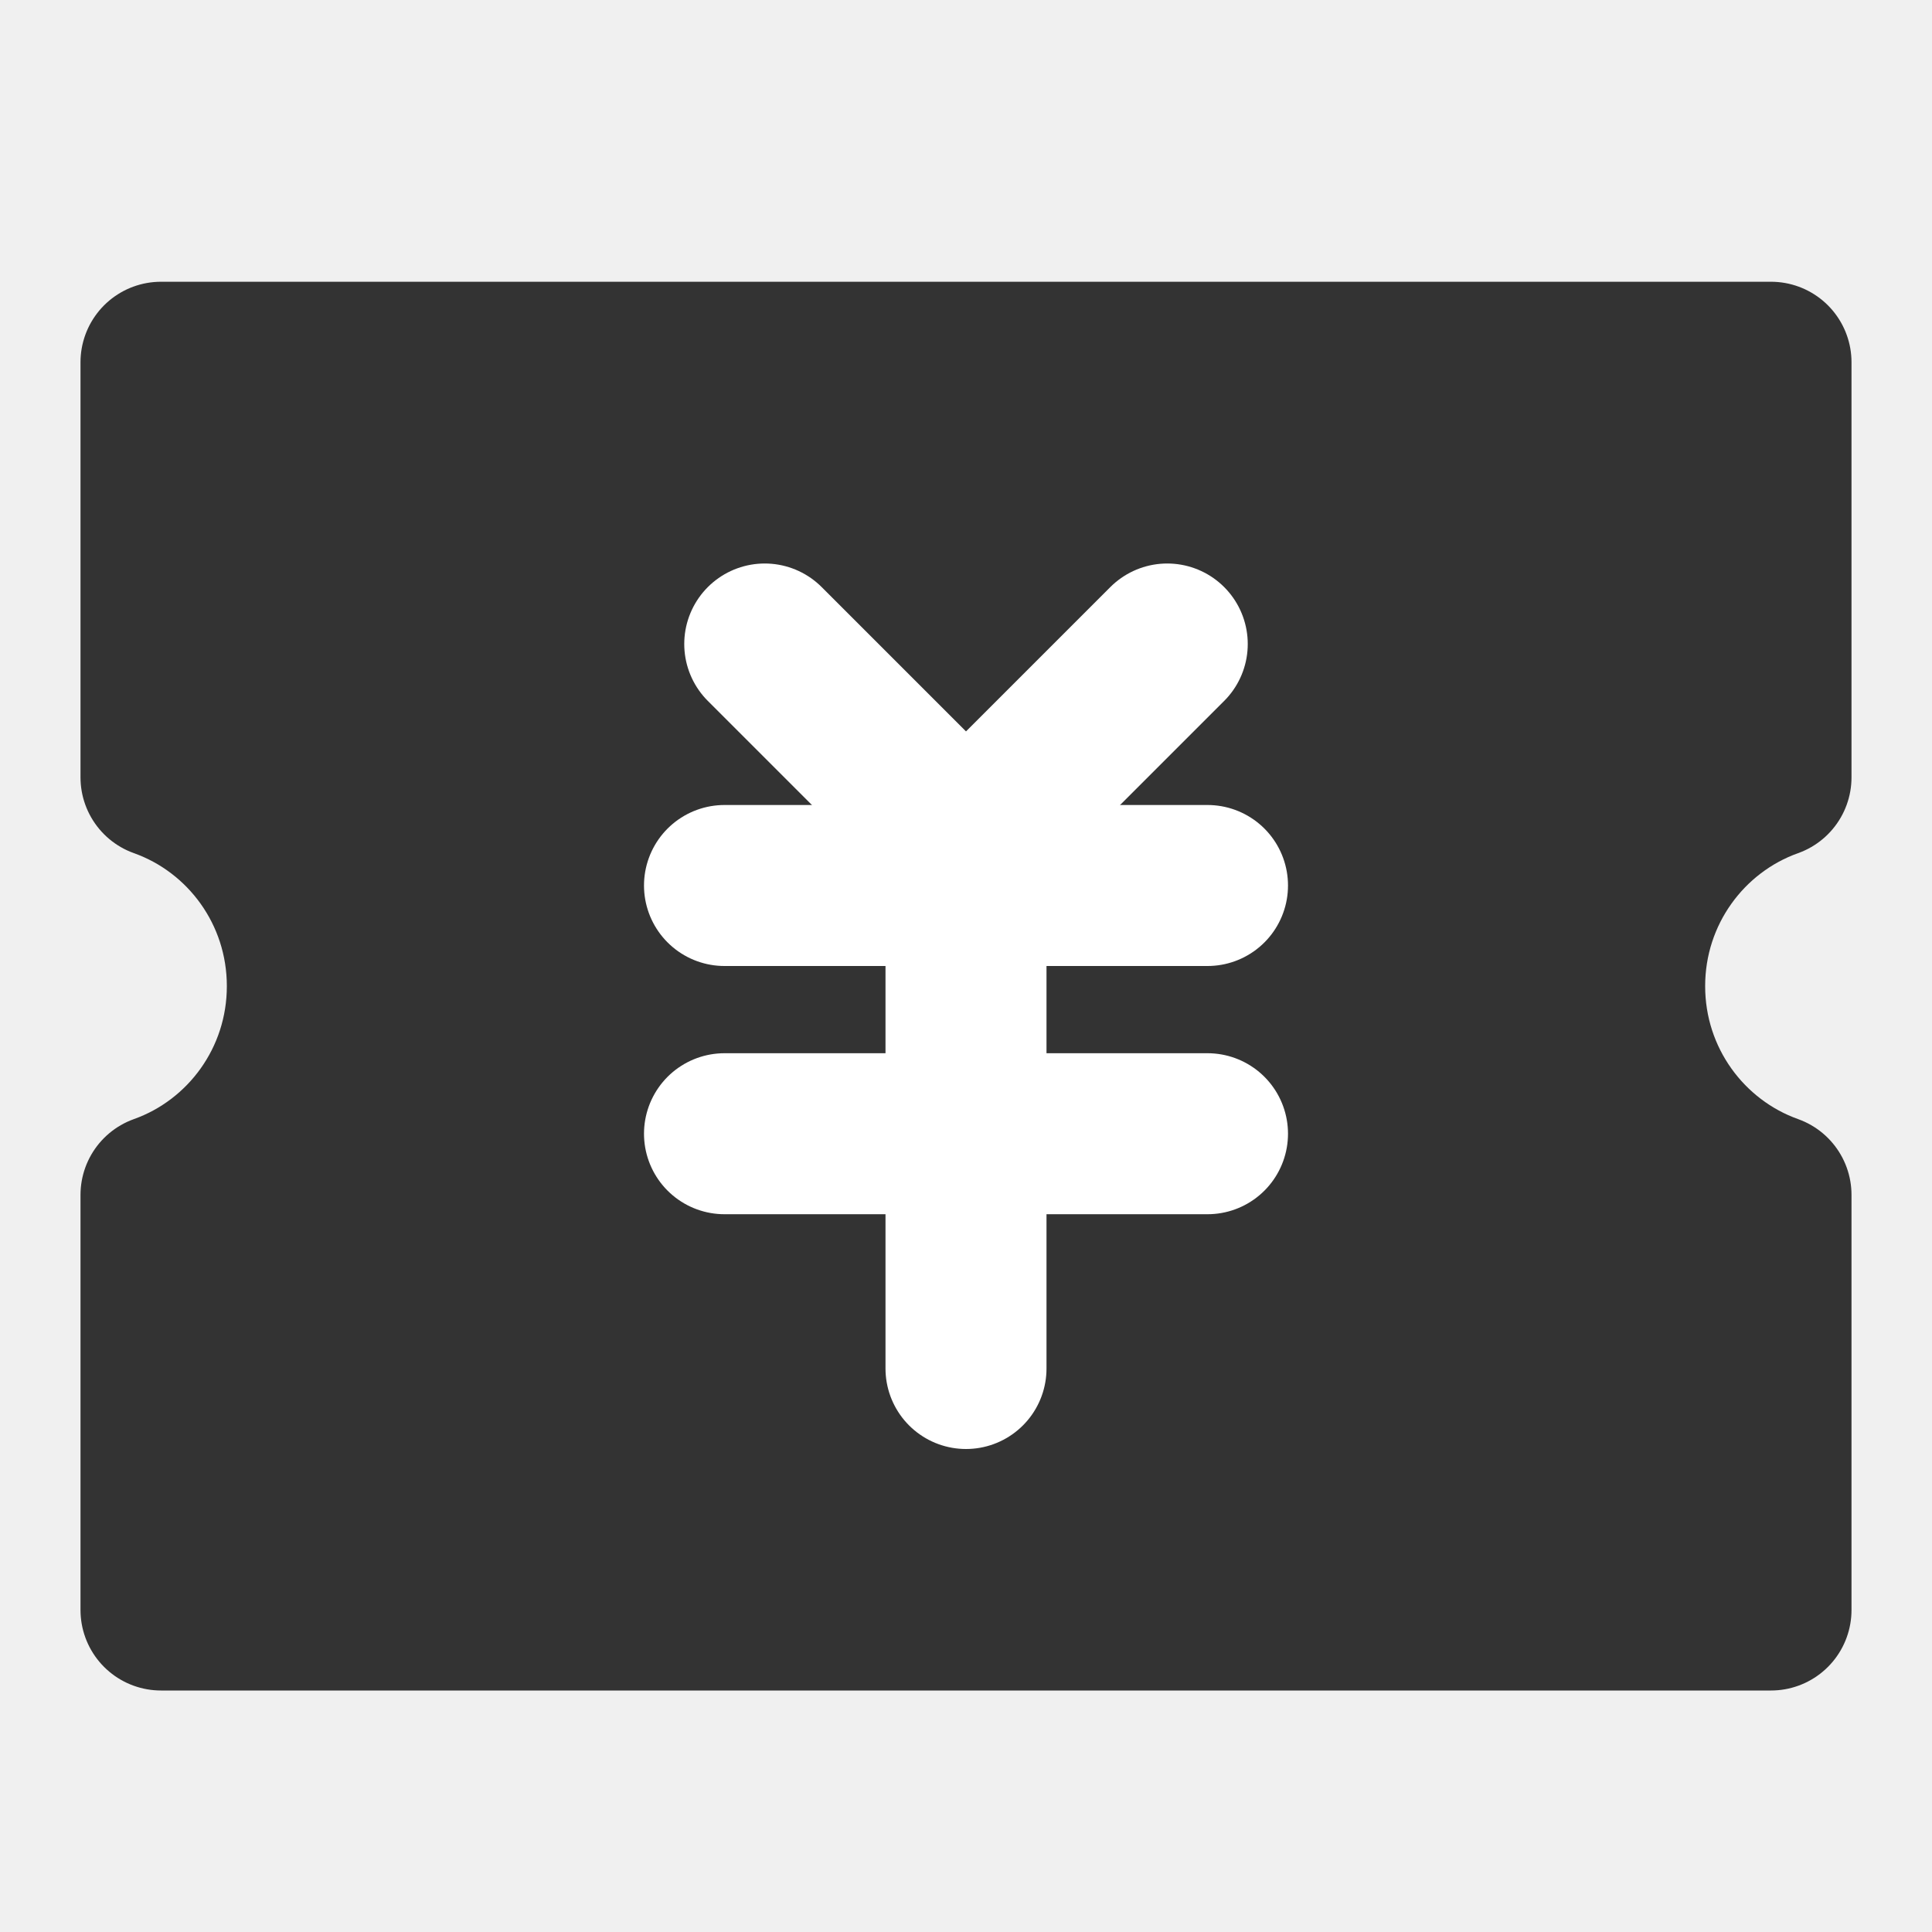
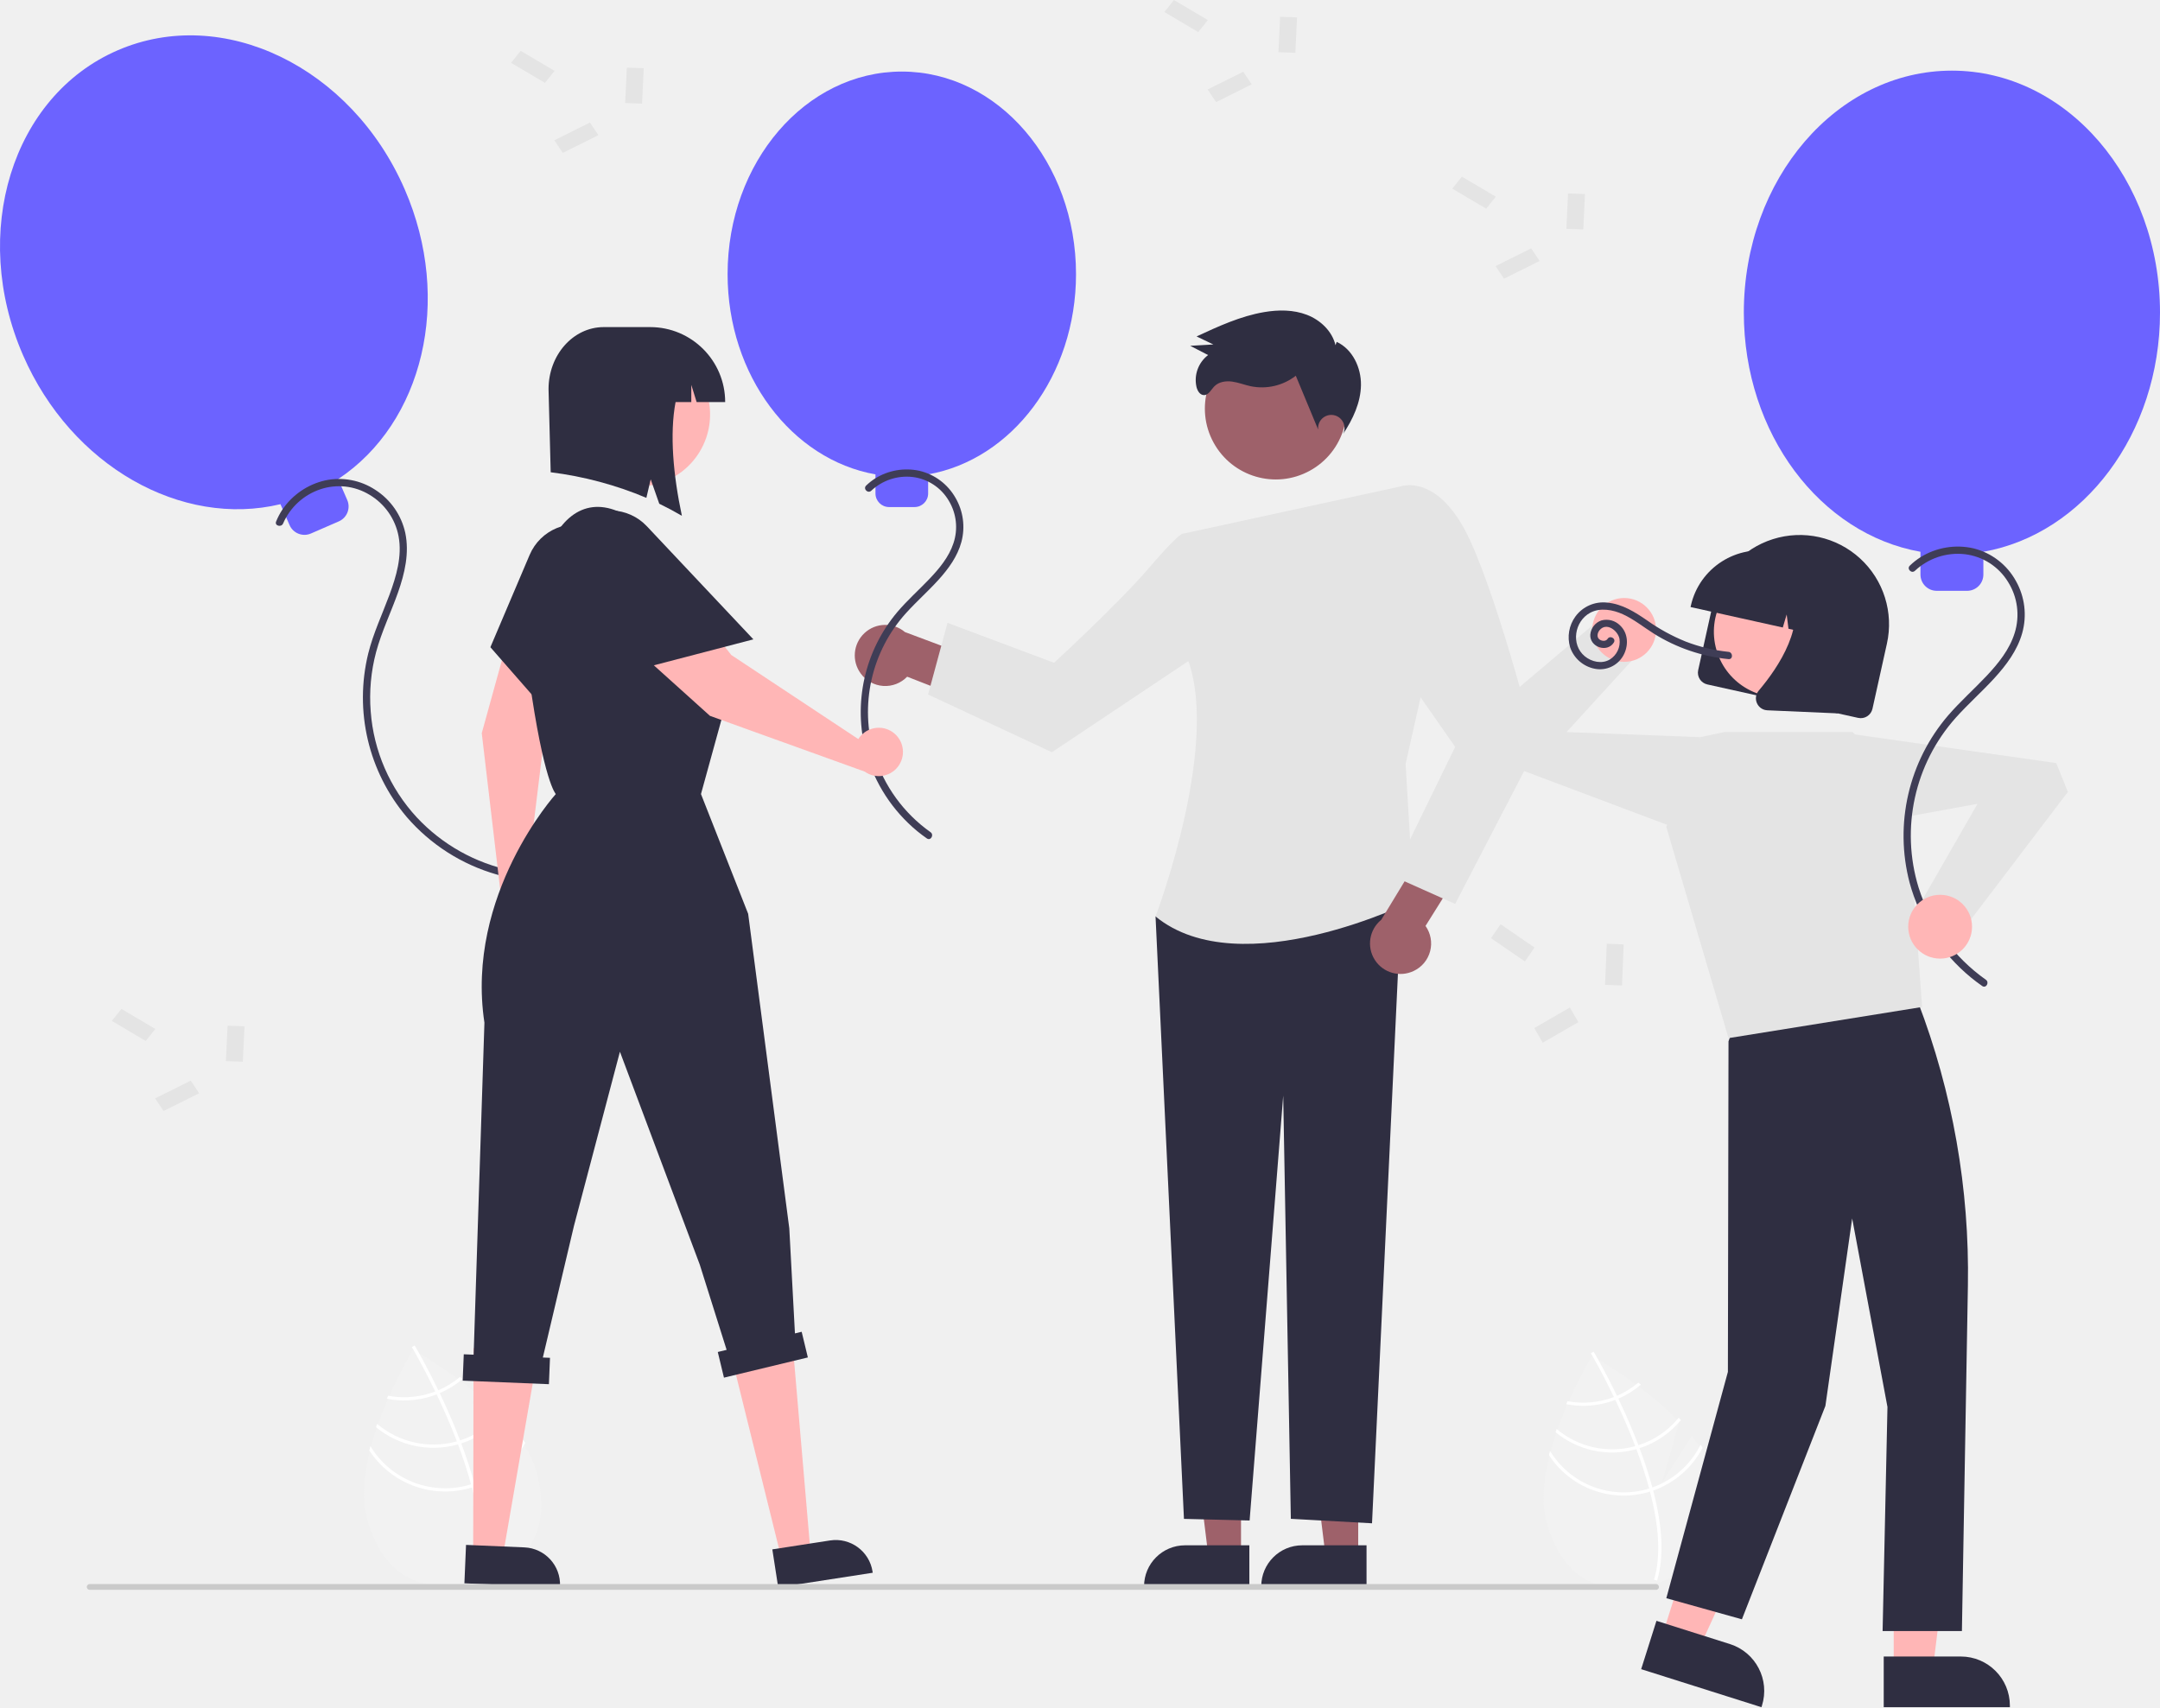
- <svg xmlns="http://www.w3.org/2000/svg" width="24" height="24" viewBox="0 0 48 48" fill="none">
-   <path d="M4 19.313V9H44V19.313C41.882 20.068 40.364 22.105 40.364 24.5C40.364 26.895 41.882 28.932 44 29.687V40H4V29.687C6.119 28.932 7.636 26.895 7.636 24.5C7.636 22.105 6.119 20.068 4 19.313Z" fill="#333" stroke="#333" stroke-width="4" stroke-linejoin="round" />
-   <path d="M19 16L24 21L29 16" stroke="#FFF" stroke-width="4" stroke-linecap="round" stroke-linejoin="round" />
-   <path d="M18 22H30" stroke="#FFF" stroke-width="4" stroke-linecap="round" stroke-linejoin="round" />
-   <path d="M18 28.167H30" stroke="#FFF" stroke-width="4" stroke-linecap="round" stroke-linejoin="round" />
-   <path d="M24 22V34" stroke="#FFF" stroke-width="4" stroke-linecap="round" stroke-linejoin="round" />
+ <svg xmlns="http://www.w3.org/2000/svg" id="b6e4aa1d-5ec3-48ae-976a-dca097aa13b8" data-name="Layer 1" width="892.708" height="705.627" viewBox="0 0 892.708 705.627">
+   <polygon points="561.335 643.116 547.84 643.115 541.42 591.063 561.338 591.064 561.335 643.116" fill="#9e616a" />
+   <path d="M718.423,753.383l-43.513-.002v-.55a16.937,16.937,0,0,1,16.937-16.936h.001l26.576.001Z" transform="translate(-153.6461 -97.18669)" fill="#2f2e41" />
+   <polygon points="512.903 643.116 499.408 643.115 492.988 591.063 512.905 591.064 512.903 643.116" fill="#9e616a" />
+   <path d="M669.99,753.383l-43.513-.002v-.55a16.937,16.937,0,0,1,16.937-16.936h.001l26.576.001Z" transform="translate(-153.6461 -97.18669)" fill="#2f2e41" />
+   <path d="M509.378,375.564a12.544,12.544,0,0,0,19.19,1.315l26.702,10.427,10.294-14.681-37.916-14.196a12.612,12.612,0,0,0-18.271,17.135Z" transform="translate(-153.6461 -97.18669)" fill="#9e616a" />
+   <polygon points="512.732 367.331 477.575 378.799 489.319 627.783 516.453 628.454 530.339 452.867 533.492 627.761 567.042 629.61 579.41 367.331 512.732 367.331" fill="#2f2e41" />
+   <path d="M642.657,317.745l90.233-19.605,10.034,77.696-8.355,37.124,3.347,56.417s-71.349,35.511-106.695,6.609c0,0,28.409-74.619,11.942-109.55Z" transform="translate(-153.6461 -97.18669)" fill="#e4e4e4" />
+   <path d="M658.284,328.735,642.657,317.745s-.923-1.278-13.946,13.946-39.44,39.44-39.44,39.44L545.241,354.62l-8.022,29.637L588.391,408.104l72.447-48.383Z" transform="translate(-153.6461 -97.18669)" fill="#e4e4e4" />
+   <path d="M737.932,498.501a12.544,12.544,0,0,0,4.867-18.609l15.219-24.292L745.512,442.75l-21.011,34.607a12.612,12.612,0,0,0,13.431,21.144Z" transform="translate(-153.6461 -97.18669)" fill="#9e616a" />
+   <path d="M718.816,313.446l14.074-15.306s15.681-5.461,28.494,22.758S788.505,406.355,788.505,406.355l-33.457,64.445L729.065,459.191,755.048,405.9l-27.496-39.465Z" transform="translate(-153.6461 -97.18669)" fill="#e4e4e4" />
+   <circle cx="680.902" cy="266.066" r="29.29" transform="translate(-197.826 262.0195) rotate(-28.66316)" fill="#9e616a" />
+   <path d="M705.601,239.875c-1.386-5.816-6.234-10.407-11.812-12.559s-11.79-2.132-17.684-1.13c-9.784,1.662-18.92,5.882-27.923,10.059l6.939,3.32-9.575.549,7.399,3.826a12.979,12.979,0,0,0-4.806,13.158c.381,1.586,1.399,3.333,3.029,3.388,1.97.066,2.999-2.23,4.378-3.639,1.835-1.874,4.733-2.29,7.332-1.937s5.064,1.353,7.628,1.906a22.847,22.847,0,0,0,18.683-4.329l9.227,22.217a5.466,5.466,0,1,1,10.387,1.751c3.994-6.024,7.207-12.869,7.318-20.096s-3.474-14.841-10.036-17.874" transform="translate(-153.6461 -97.18669)" fill="#2f2e41" />
+   <path d="M366.156,688.679l-12.476,19.615,7.267-25.535c-15.344-16.01-36.586-27.723-36.586-27.723s-26.156,42.987-19.116,69.43,25.218,31.491,44.609,26.328c19.391-5.162,32.653-18.58,25.613-45.023C373.901,699.886,370.498,694.108,366.156,688.679Z" transform="translate(-153.6461 -97.18669)" fill="#f2f2f2" />
+   <path d="M349.649,710.25l.347,1.303c3.956,15.171,4.548,27.673,1.75,37.331-.038.141-.085.278-.123.42l-.652-.193-.625-.193c3.169-10.469,1.755-23.698-1.692-36.932-.107-.428-.216-.862-.337-1.292-1.509-5.589-3.357-11.157-5.369-16.509-.152-.416-.312-.836-.473-1.256-2.692-7.05-5.634-13.688-8.36-19.409-.191-.405-.388-.809-.584-1.206-4.653-9.665-8.597-16.513-9.484-18.025-.105-.186-.166-.287-.18-.311l.567-.337.005-.008.573-.339c.013.024.221.363.584.999,1.371,2.371,5.011,8.83,9.209,17.511.187.392.385.796.575,1.201,2.217,4.641,4.567,9.861,6.802,15.402q.846,2.086,1.618,4.13c.167.419.327.839.479,1.254Q347.542,702.467,349.649,710.25Z" transform="translate(-153.6461 -97.18669)" fill="#fff" />
+   <path d="M334.804,671.803c-.417.173-.84.348-1.273.512a36.835,36.835,0,0,1-3.589,1.156,35.833,35.833,0,0,1-15.87.604c-.18.414-.36.828-.545,1.251a37.16,37.16,0,0,0,16.758-.564,38.111,38.111,0,0,0,3.829-1.241c.427-.162.85-.337,1.265-.516a36.847,36.847,0,0,0,9.462-5.857q-.558-.422-1.091-.829A35.71,35.71,0,0,1,334.804,671.803Z" transform="translate(-153.6461 -97.18669)" fill="#fff" />
+   <path d="M343.799,692.535q-.658.216-1.325.394c-.134.043-.276.08-.411.116a36.023,36.023,0,0,1-32.545-7.318c-.157.449-.314.899-.462,1.353a37.361,37.361,0,0,0,33.351,7.256c.181-.048.361-.096.54-.151.45-.127.892-.258,1.332-.396a37.163,37.163,0,0,0,17.345-11.804c-.308-.326-.616-.651-.93-.975A35.776,35.776,0,0,1,343.799,692.535Z" transform="translate(-153.6461 -97.18669)" fill="#fff" />
+   <path d="M349.649,710.25c-.441.159-.886.305-1.333.445-.479.148-.959.29-1.443.419A36.12,36.12,0,0,1,306.724,694.909c-.151.6-.304,1.194-.442,1.79a37.443,37.443,0,0,0,40.935,15.705c.484-.129.966-.264,1.437-.417.455-.135.9-.281,1.343-.433a37.334,37.334,0,0,0,20.716-17.96c-.263-.441-.543-.871-.825-1.307A36.004,36.004,0,0,1,349.649,710.25Z" transform="translate(-153.6461 -97.18669)" fill="#fff" />
+   <path d="M852.82,690.725,840.525,710.055l7.162-25.164c-15.121-15.778-36.054-27.32-36.054-27.32s-25.776,42.363-18.838,68.422,24.851,31.033,43.961,25.946c19.11-5.087,32.179-18.311,25.241-44.369C860.453,701.769,857.098,696.074,852.82,690.725Z" transform="translate(-153.6461 -97.18669)" fill="#f2f2f2" />
+   <path d="M836.553,711.982l.342,1.284c3.899,14.951,4.482,27.271,1.725,36.789-.038.139-.084.274-.121.414l-.643-.19-.616-.19c3.123-10.317,1.729-23.354-1.668-36.395-.105-.421-.212-.849-.332-1.273-1.487-5.508-3.308-10.995-5.291-16.269-.15-.41-.308-.824-.466-1.238-2.653-6.948-5.552-13.489-8.238-19.127-.188-.399-.382-.797-.575-1.188-4.585-9.525-8.472-16.273-9.346-17.763-.103-.184-.164-.283-.177-.307l.558-.333.005-.008.565-.334c.013.024.218.357.575.984,1.351,2.337,4.938,8.702,9.075,17.257.185.387.379.784.567,1.184,2.184,4.573,4.501,9.717,6.703,15.178q.833,2.056,1.594,4.07c.164.412.322.827.472,1.236Q834.477,704.312,836.553,711.982Z" transform="translate(-153.6461 -97.18669)" fill="#fff" />
+   <path d="M821.924,674.093c-.411.171-.828.343-1.255.504a36.302,36.302,0,0,1-3.537,1.139,35.312,35.312,0,0,1-15.64.595c-.177.408-.355.816-.537,1.232a36.62,36.62,0,0,0,16.515-.556A37.56,37.56,0,0,0,821.244,675.786c.421-.16.838-.332,1.247-.509a36.312,36.312,0,0,0,9.325-5.771q-.55-.415-1.075-.817A35.191,35.191,0,0,1,821.924,674.093Z" transform="translate(-153.6461 -97.18669)" fill="#fff" />
+   <path d="M830.788,694.525q-.648.213-1.306.389c-.132.042-.272.079-.405.115a35.5,35.5,0,0,1-32.072-7.212c-.154.443-.309.886-.455,1.333a36.818,36.818,0,0,0,32.866,7.15c.178-.047.356-.095.532-.149.443-.125.879-.254,1.312-.39a36.623,36.623,0,0,0,17.093-11.633c-.303-.321-.607-.642-.916-.961A35.256,35.256,0,0,1,830.788,694.525Z" transform="translate(-153.6461 -97.18669)" fill="#fff" />
+   <path d="M836.553,711.982c-.435.157-.873.301-1.313.438-.472.146-.945.286-1.422.413a35.596,35.596,0,0,1-39.565-15.969c-.149.591-.3,1.176-.436,1.764a36.899,36.899,0,0,0,40.34,15.477c.477-.127.952-.26,1.416-.411.448-.133.886-.277,1.323-.427a36.791,36.791,0,0,0,20.415-17.699c-.259-.435-.535-.859-.813-1.288A35.481,35.481,0,0,1,836.553,711.982Z" transform="translate(-153.6461 -97.18669)" fill="#fff" />
+   <path d="M598.354,210.485c0-46.238-32.235-83.721-72-83.721s-72,37.483-72,83.721c0,41.936,26.516,76.669,61.116,82.769v7.89a5.62,5.62,0,0,0,5.62,5.62H531.618a5.62,5.62,0,0,0,5.62-5.62V293.255C571.838,287.154,598.354,252.421,598.354,210.485Z" transform="translate(-153.6461 -97.18669)" fill="#6c63ff" />
+   <path d="M513.739,300.004a21.418,21.418,0,0,1,16.979-5.68,20.129,20.129,0,0,1,15.046,9.812,21.016,21.016,0,0,1,1.944,17.548c-1.893,5.765-5.915,10.563-10.04,14.888-4.327,4.537-9.032,8.721-13.1,13.502a64.219,64.219,0,0,0-12.966,58.21,64.743,64.743,0,0,0,21.119,32.43q1.939,1.585,3.994,3.019c1.585,1.109,3.086-1.49,1.514-2.59a61.597,61.597,0,0,1-23.244-31.993,61.01,61.01,0,0,1,13.163-58.613c4.291-4.737,9.095-8.978,13.384-13.717,4.109-4.54,7.855-9.661,9.46-15.659A23.932,23.932,0,0,0,548.54,302.936a23.27,23.27,0,0,0-14.912-11.158,24.683,24.683,0,0,0-18.289,3.166,23.632,23.632,0,0,0-3.721,2.938c-1.393,1.342.73,3.462,2.121,2.121Z" transform="translate(-153.6461 -97.18669)" fill="#3f3d56" />
+   <path d="M320.903,175.427c-22.03-50.644-75.197-76.341-118.751-57.395s-61.003,75.36-38.972,126.005c19.981,45.932,65.573,71.342,106.377,61.538l3.759,8.642a6.713,6.713,0,0,0,8.833,3.478l11.531-5.016a6.713,6.713,0,0,0,3.478-8.833l-3.759-8.642C328.389,272.036,340.884,221.359,320.903,175.427Z" transform="translate(-153.6461 -97.18669)" fill="#6c63ff" />
+   <path d="M270.656,313.534a25.665,25.665,0,0,1,15.374-14.111,24.23,24.23,0,0,1,20.317,2.257,25.42,25.42,0,0,1,12.024,17.161c1.538,8.229-.957,16.61-3.792,24.271-2.972,8.031-6.675,15.83-8.742,24.17A76.404,76.404,0,0,0,321.739,434.871a77.102,77.102,0,0,0,37.225,23.773c1.774.5,3.566.927,5.373,1.293,1.885.382,2.691-2.509.798-2.893a74.113,74.113,0,0,1-39.239-22.024,72.37,72.37,0,0,1-19.041-43.753,73.176,73.176,0,0,1,2.241-24.599c2.28-8.456,6.138-16.373,9.047-24.612,2.776-7.862,4.743-16.304,2.999-24.624a28.3,28.3,0,0,0-12.359-17.766,27.34,27.34,0,0,0-20.736-3.917,29.178,29.178,0,0,0-17.731,12.122,27.56,27.56,0,0,0-2.551,4.866c-.738,1.782,2.164,2.559,2.893.798Z" transform="translate(-153.6461 -97.18669)" fill="#3f3d56" />
+   <polygon points="782.652 689.952 798.823 689.951 806.515 627.578 782.649 627.579 782.652 689.952" fill="#ffb6b6" />
+   <path d="M932.173,781.859l31.846-.001h.001a20.296,20.296,0,0,1,20.295,20.294v.659l-52.141.002Z" transform="translate(-153.6461 -97.18669)" fill="#2f2e41" />
+   <polygon points="686.94 676.201 702.358 681.077 728.505 623.93 705.75 616.732 686.94 676.201" fill="#ffb6b6" />
+   <path d="M838.246,767.11l30.363,9.604.001 0a20.296,20.296,0,0,1,13.228,25.47l-.199.629-49.713-15.725Z" transform="translate(-153.6461 -97.18669)" fill="#2f2e41" />
+   <path d="M876.996,502.275,868.023,527.584l-.254,136.631L842.321,757.762l31.238,8.718L908.065,678.274l11.068-77.476,14.585,77.926-2.008,92.62H964.486l2.474-142.729a312.938,312.938,0,0,0-20.66-117.367l0-0Z" transform="translate(-153.6461 -97.18669)" fill="#2f2e41" />
+   <polygon points="712.663 302.57 765.64 302.57 787.776 324.706 794.389 416.206 714.377 429.082 688.674 341.778 702.671 304.674 712.663 302.57" fill="#e4e4e4" />
+   <polygon points="693.611 342.651 612.045 311.962 609.922 299.276 661.362 255.749 678.483 268.591 647.451 302.57 702.671 304.674 693.611 342.651" fill="#e4e4e4" />
+   <circle cx="671.255" cy="260.362" r="13.19" fill="#ffb6b6" />
+   <path d="M855.491,374.166l5.96-26.876A36.889,36.889,0,1,1,933.479,363.263L927.518,390.139a4.961,4.961,0,0,1-5.91,3.765l-62.352-13.828A4.961,4.961,0,0,1,855.491,374.166Z" transform="translate(-153.6461 -97.18669)" fill="#2f2e41" />
+   <circle cx="889.026" cy="358.319" r="27.046" transform="translate(-218.2457 164.3949) rotate(-16.15937)" fill="#ffb6b6" />
+   <path d="M852.454,347.55a29.214,29.214,0,0,1,34.806-22.171l5.375,1.192A29.213,29.213,0,0,1,914.807,361.378l-.119.538-11.36-2.519L901.859,347.688l-3.181,10.677-5.871-1.302-.741-5.907-1.605,5.387-38.127-8.455Z" transform="translate(-153.6461 -97.18669)" fill="#2f2e41" />
+   <path d="M879.763,387.795a4.882,4.882,0,0,1,.743-5.144c8.099-9.571,20.514-27.822,12.666-42.516l-.564-1.056,30.733,6.815L913.108,392.035l-29.011-1.265a5.062,5.062,0,0,1-.873-.114A4.935,4.935,0,0,1,879.763,387.795Z" transform="translate(-153.6461 -97.18669)" fill="#2f2e41" />
+   <polygon points="763.533 303.124 849.813 315.392 854.638 327.316 813.862 380.963 794.363 372.141 817.287 332.24 762.925 342.163 763.533 303.124" fill="#e4e4e4" />
+   <path d="M1046.354,226.383c0-55.228-38.503-100-86-100s-86,44.772-86,100c0,50.09,31.672,91.577,73,98.864v9.424a6.713,6.713,0,0,0,6.712,6.713h12.575a6.713,6.713,0,0,0,6.712-6.713V325.247C1014.682,317.96,1046.354,276.473,1046.354,226.383Z" transform="translate(-153.6461 -97.18669)" fill="#6c63ff" />
+   <path d="M945.08,333.102a25.865,25.865,0,0,1,20.59-6.858,24.277,24.277,0,0,1,17.894,11.483,25.382,25.382,0,0,1,2.734,21.063c-2.122,6.87-6.779,12.623-11.633,17.779-5.179,5.501-10.852,10.53-15.804,16.245a76.411,76.411,0,0,0-15.992,69.218,77.007,77.007,0,0,0,25.39,39.214q2.244,1.827,4.618,3.484c1.586,1.109,3.087-1.491,1.514-2.59a73.857,73.857,0,0,1-27.817-38.13,73.19,73.19,0,0,1,15.362-70.158c5.09-5.682,10.822-10.743,15.97-16.37,4.93-5.388,9.455-11.438,11.48-18.558a28.272,28.272,0,0,0-2.588-21.622,27.573,27.573,0,0,0-17.494-13.461,29.161,29.161,0,0,0-21.891,3.63,27.621,27.621,0,0,0-4.457,3.508c-1.391,1.344.732,3.464,2.121,2.121Z" transform="translate(-153.6461 -97.18669)" fill="#3f3d56" />
+   <circle cx="801.835" cy="383.029" r="13.19" fill="#ffb6b6" />
+   <path d="M818.034,361.252c-.692,1.094-2.368.935-3.31.251-1.307-.949-.884-2.778.016-3.858,2.861-3.434,7.592.192,8.23,3.602a8.58,8.58,0,0,1-4.037,8.543c-3.264,1.934-7.503.964-10.309-1.351-5.854-4.829-4.26-14.497,2.242-17.99,4.149-2.229,9.395-1.251,13.483.617,4.601,2.102,8.558,5.325,12.813,8.01a71.443,71.443,0,0,0,30.86,10.537c1.919.196,1.905-2.806,0-3a68.626,68.626,0,0,1-17.732-4.27,77.925,77.925,0,0,1-15.933-8.745c-5.01-3.434-10.245-6.77-16.445-7.338a14.266,14.266,0,0,0-13.151,5.722,14.569,14.569,0,0,0-2.19,12.78,13.492,13.492,0,0,0,10.285,8.855,11.03,11.03,0,0,0,11.628-5.372c2.282-3.947,2.208-9.249-1.239-12.521a7.958,7.958,0,0,0-7.738-2.105,6.808,6.808,0,0,0-4.603,5.859c-.333,5.123,6.94,7.686,9.72,3.288,1.035-1.637-1.56-3.144-2.59-1.514Z" transform="translate(-153.6461 -97.18669)" fill="#3f3d56" />
+   <polygon points="64.196 425.291 60.234 430.262 46.22 421.972 50.182 417 64.196 425.291" fill="#e4e4e4" />
+   <polygon points="78.819 446.651 82.319 451.874 67.597 459.197 64.097 453.974 78.819 446.651" fill="#e4e4e4" />
+   <polygon points="94.059 423.945 101.053 424.192 100.357 438.826 93.363 438.579 94.059 423.945" fill="#e4e4e4" />
+   <polygon points="229.196 29.291 225.234 34.262 211.22 25.972 215.182 21 229.196 29.291" fill="#e4e4e4" />
+   <polygon points="243.819 50.651 247.319 55.874 232.597 63.197 229.097 57.974 243.819 50.651" fill="#e4e4e4" />
+   <polygon points="259.059 27.945 266.053 28.192 265.357 42.826 258.363 42.579 259.059 27.945" fill="#e4e4e4" />
+   <polygon points="618.196 81.291 614.234 86.262 600.22 77.972 604.182 73 618.196 81.291" fill="#e4e4e4" />
+   <polygon points="632.819 102.651 636.319 107.874 621.597 115.197 618.097 109.974 632.819 102.651" fill="#e4e4e4" />
+   <polygon points="648.059 79.945 655.053 80.192 654.357 94.826 647.363 94.579 648.059 79.945" fill="#e4e4e4" />
+   <polygon points="499.196 8.291 495.234 13.262 481.22 4.972 485.182 0 499.196 8.291" fill="#e4e4e4" />
+   <polygon points="513.819 29.651 517.319 34.874 502.597 42.197 499.097 36.974 513.819 29.651" fill="#e4e4e4" />
+   <polygon points="529.059 6.945 536.053 7.192 535.357 21.826 528.363 21.579 529.059 6.945" fill="#e4e4e4" />
+   <rect x="775.354" y="478.383" width="7" height="17" transform="translate(-217.0368 756.1566) rotate(-55.52447)" fill="#e4e4e4" />
+   <rect x="793.354" y="512.383" width="7" height="17" transform="translate(590.5365 1374.234) rotate(-120)" fill="#e4e4e4" />
+   <rect x="817.354" y="487.383" width="7" height="17" transform="translate(1467.06 927.7891) rotate(-177.6523)" fill="#e4e4e4" />
+   <polygon points="322.899 643.871 335.014 641.997 326.708 545.197 299.708 550.197 322.899 643.871" fill="#ffb6b6" />
+   <path d="M472.842,737.58,496.703,733.89l.001-0a15.387,15.387,0,0,1,17.557,12.855l.076.494-39.066,6.041Z" transform="translate(-153.6461 -97.18669)" fill="#2f2e41" />
+   <polygon points="195.562 642.671 207.81 643.192 222.708 557.196 195.708 557.197 195.562 642.671" fill="#ffb6b6" />
+   <path d="M346.254,735.725l24.122,1.028.001,0a15.387,15.387,0,0,1,14.717,16.028l-.021.5-39.495-1.682Z" transform="translate(-153.6461 -97.18669)" fill="#2f2e41" />
+   <path d="M373.324,459.678a10.025,10.025,0,0,0-1.768-.329l7.636-62.501,25.909-54.868A15.08,15.08,0,0,0,378.86,327.262l0,0a118.971,118.971,0,0,0-15.225,33.596l-10.885,39.357,7.96,67.493a9.997,9.997,0,1,0,12.614-8.03Z" transform="translate(-153.6461 -97.18669)" fill="#ffb6b6" />
+   <path d="M389.054,402.138l-32.734-37.447,16.216-38.142A20.802,20.802,0,0,1,411.205,341.864Z" transform="translate(-153.6461 -97.18669)" fill="#2f2e41" />
+   <circle cx="417.383" cy="268.501" r="29.729" transform="translate(-172.0624 408.7597) rotate(-61.33683)" fill="#ffb6b6" />
+   <path d="M422.354,232.383h-19.204c-12.59,0-22.796,11.482-22.796,25.646l.889,34.354a149.225,149.225,0,0,1,39.541,10.576l1.792-7.654,3.536,10.081q4.717,2.285,9.354,4.998c-3.608-16.951-5.093-33.863-2.616-47h6.504v-7.118l2.208,7.118h11.792v-0A31,31,0,0,0,422.354,232.383Z" transform="translate(-153.6461 -97.18669)" fill="#2f2e41" />
+   <path d="M484.971,647.643l-2.782.67-2.335-43.429-17-130-19.5-49.5,9.5-34.5s11-24-16.5-42.5l-22-37c-15.197-9.936-27.7-3.439-34.365,13.45-5.808,14.716-10.316,33.333-7.635,52.55,6.006,43.046,11,48,11,48s-37.5,41.5-29.5,94.5l-4.458,137.224-4.079-.167-.447,10.899,35.636,1.461.447-10.899-2.956-.121,12.857-54.397,19-72,33,88,11.1,35.229-3.657.881,2.554,10.605,34.674-8.351Z" transform="translate(-153.6461 -97.18669)" fill="#2f2e41" />
+   <path d="M509.46,401.227a10.025,10.025,0,0,0-1.084,1.434l-52.503-34.757L418.363,320.21a15.08,15.08,0,0,0-24.891,16.9l0,0a118.971,118.971,0,0,0,23.253,28.631l30.346,27.323L511.008,416.1a9.997,9.997,0,1,0-1.548-14.872Z" transform="translate(-153.6461 -97.18669)" fill="#ffb6b6" />
+   <path d="M465.012,361.445l-48.126,12.553-26.877-31.55a20.802,20.802,0,0,1,30.978-27.751Z" transform="translate(-153.6461 -97.18669)" fill="#2f2e41" />
+   <path d="M838.04,754.299h-647.294a1.191,1.191,0,1,1,0-2.381h647.294a1.191,1.191,0,1,1,0,2.381Z" transform="translate(-153.6461 -97.18669)" fill="#cacaca" />
</svg>
